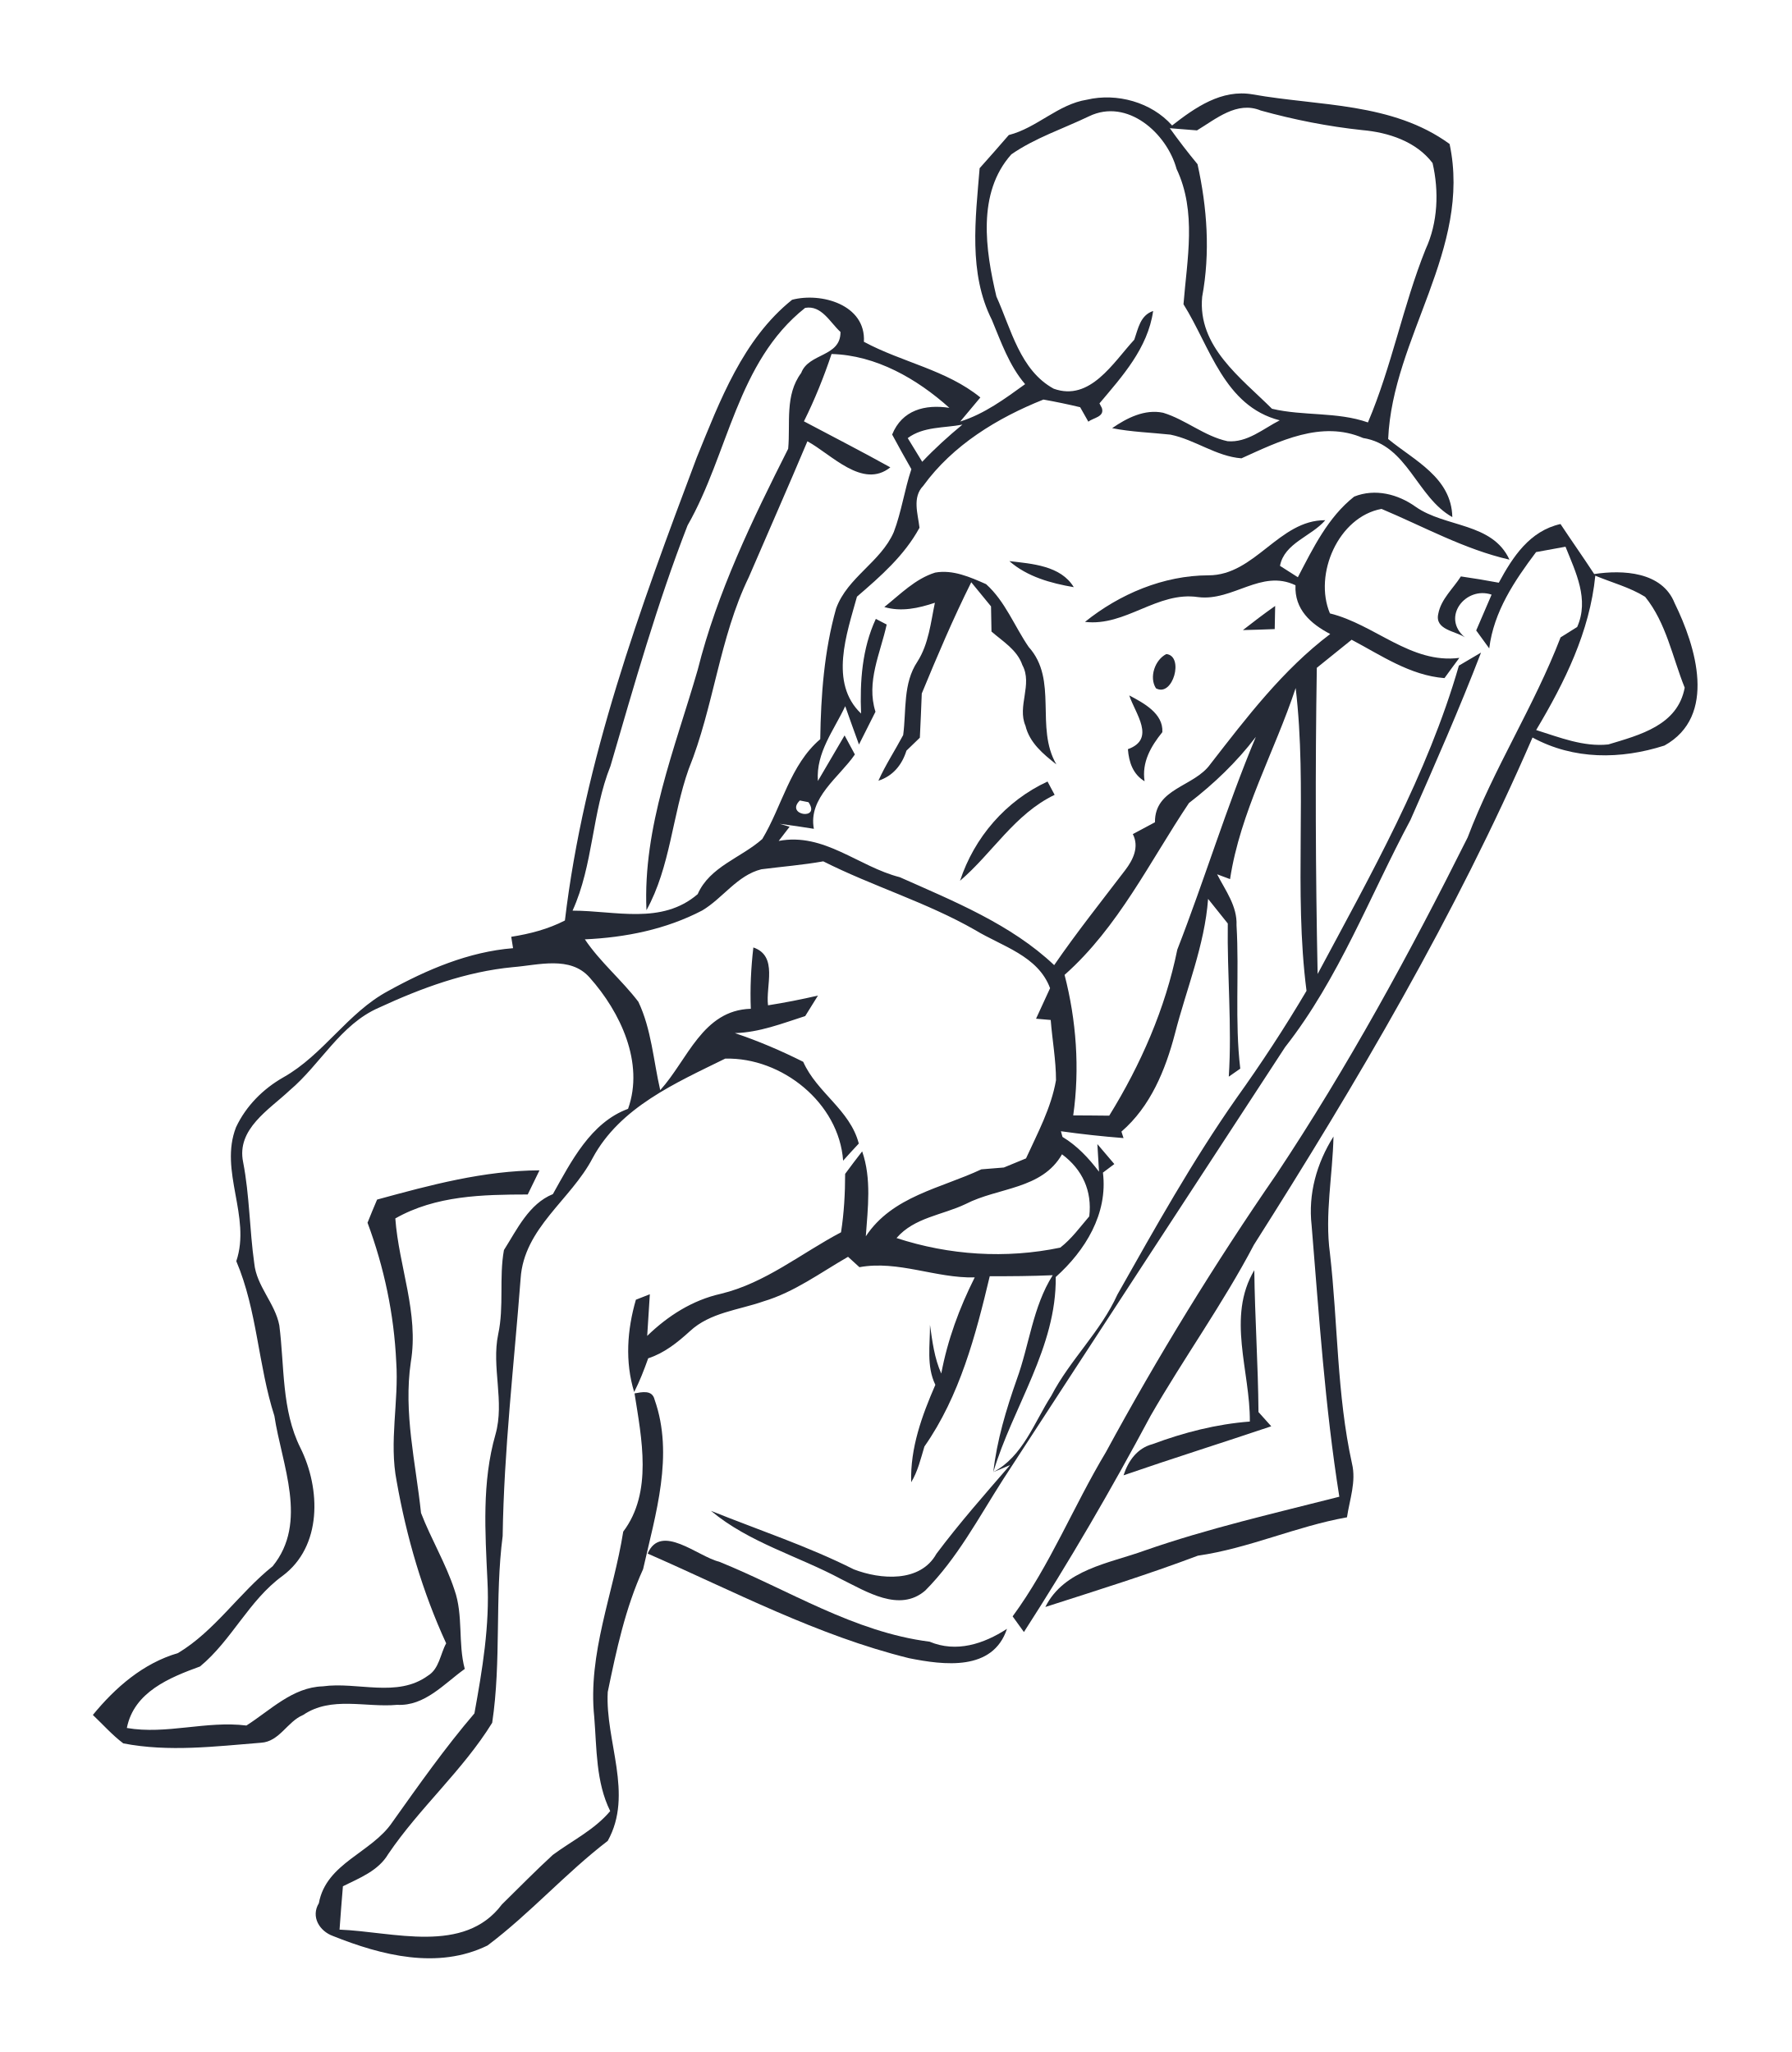
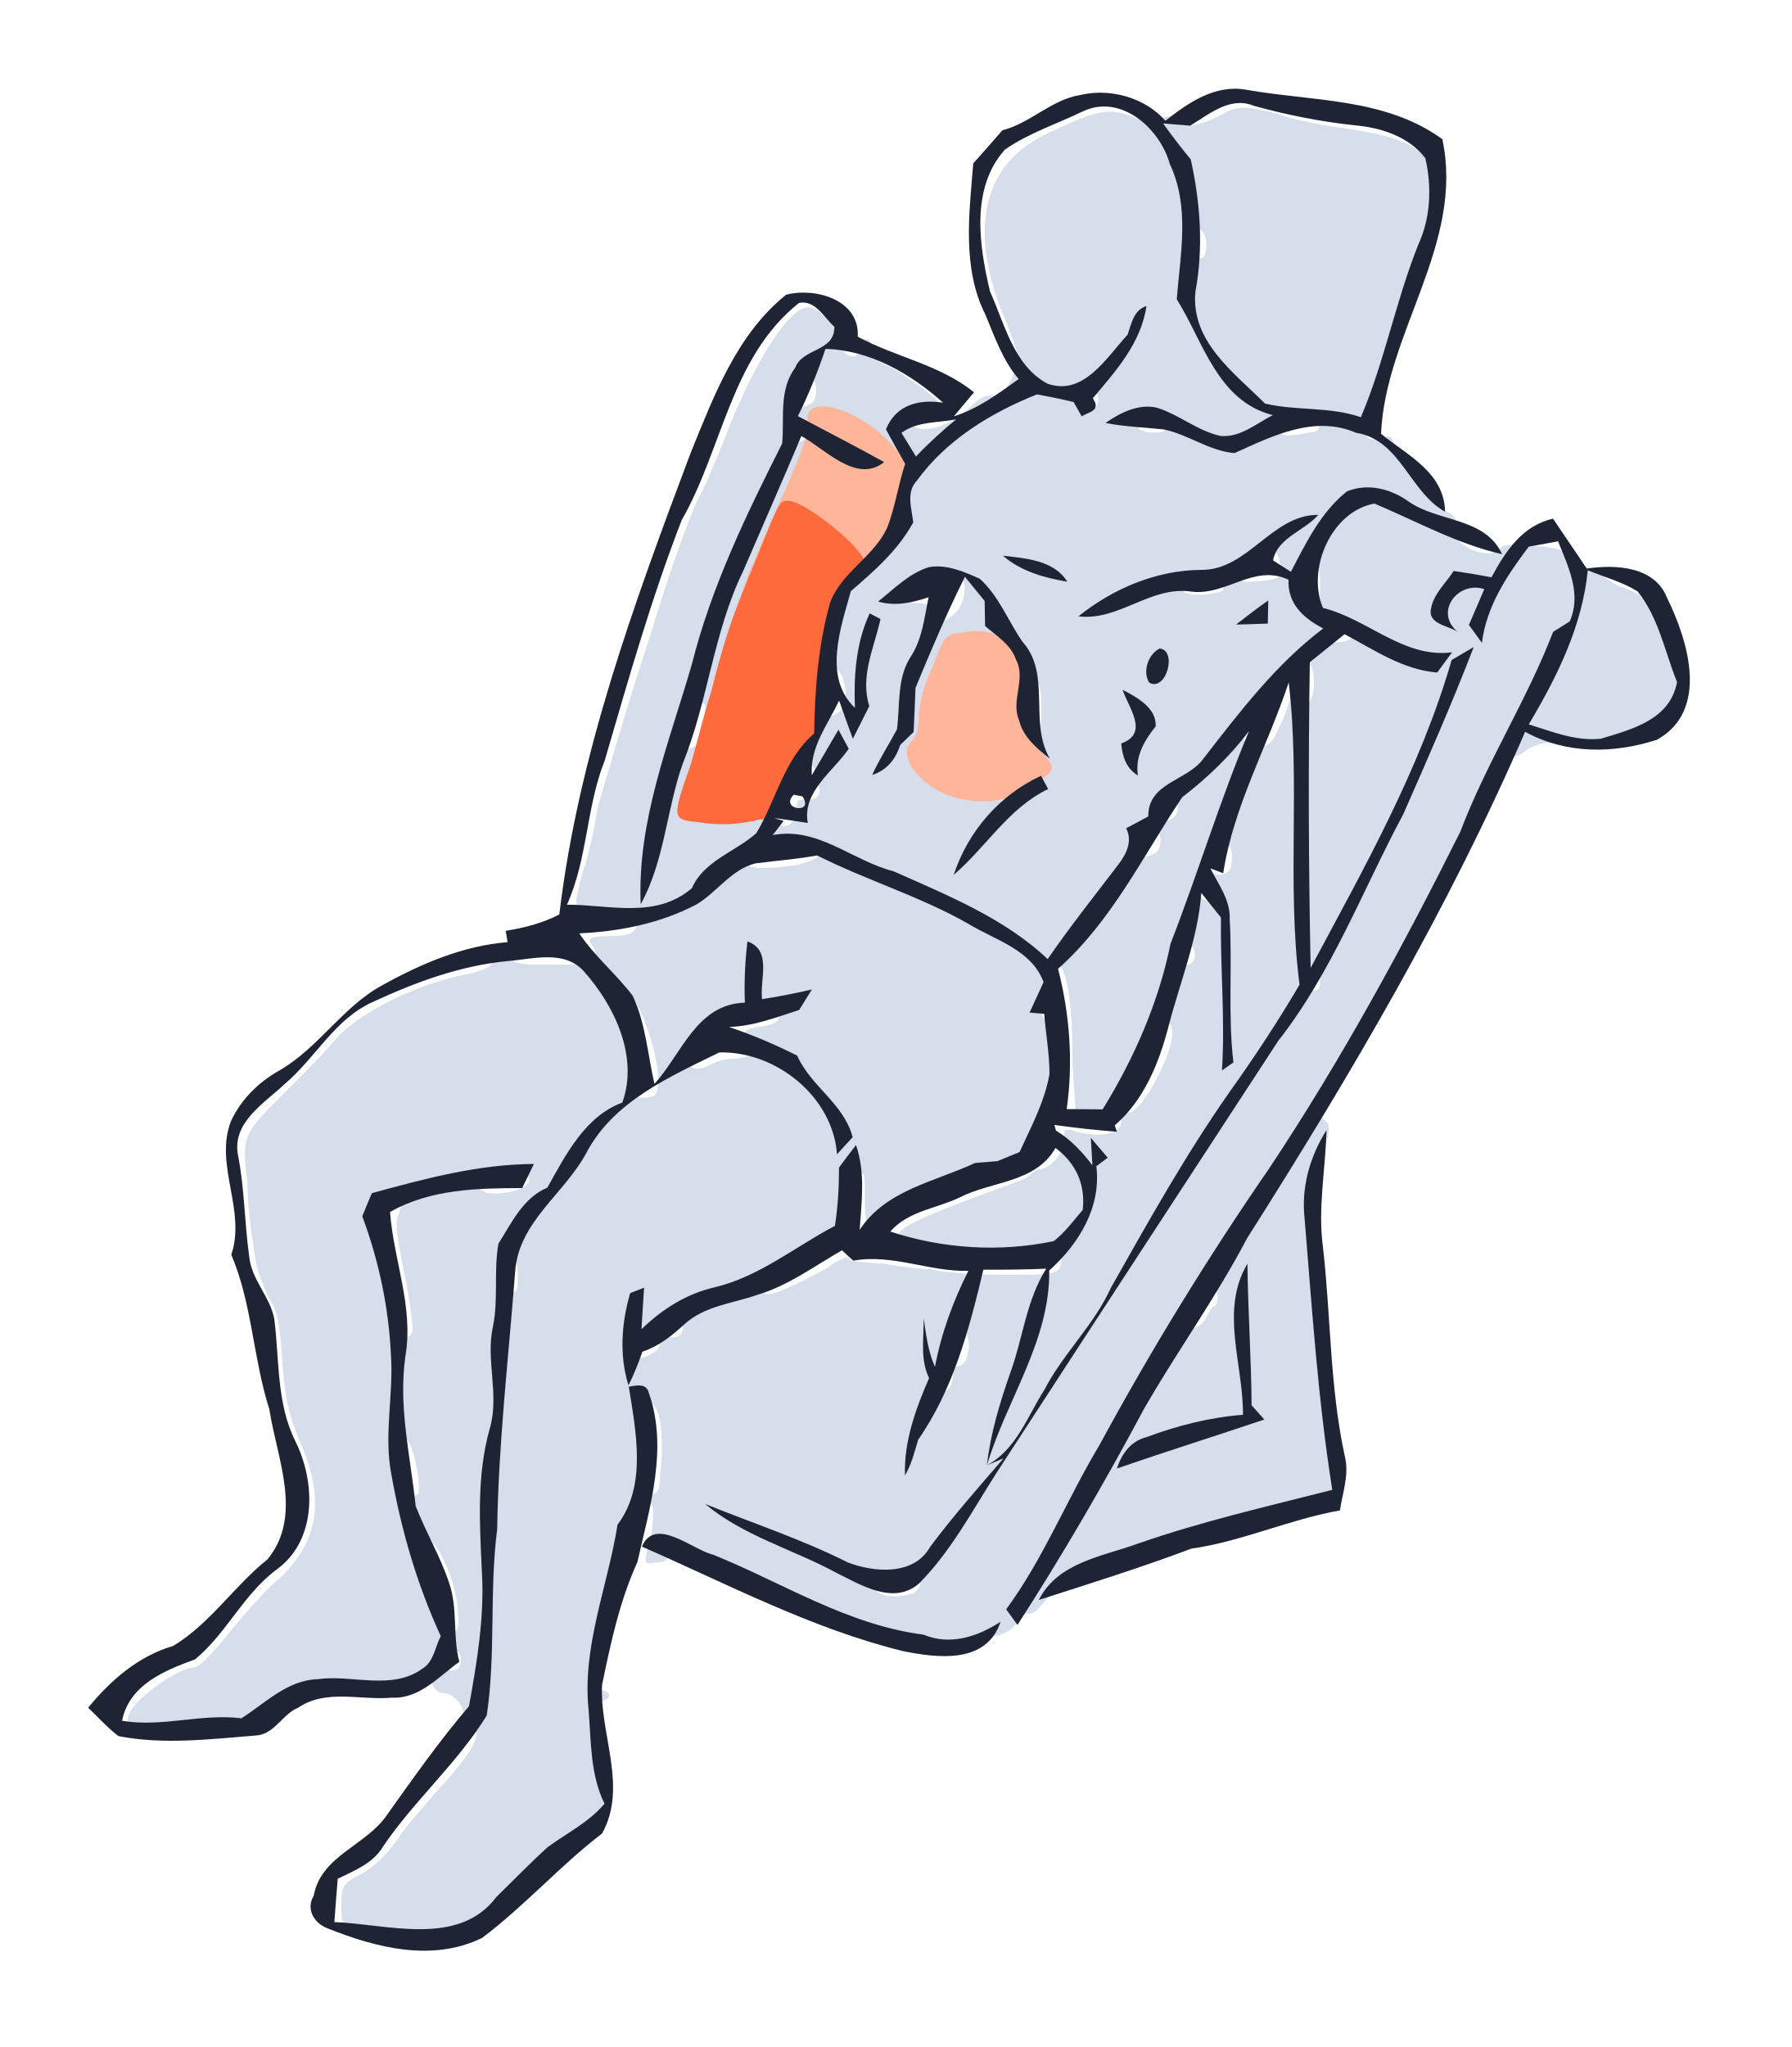
- <svg xmlns="http://www.w3.org/2000/svg" viewBox="-0.5 -2.5 196.6 225.2">
-   <g fill="#252A36">
-     <path d="M110.2 12.32c3.1-.79 5.4-3.38 8.58-3.88 3.27-.77 7.08.27 9.34 2.83 2.53-1.97 5.43-4.01 8.85-3.41 7.3 1.3 15.31.86 21.6 5.44 2.45 11.51-6.26 21.26-6.74 32.38 2.88 2.37 6.95 4.23 7.04 8.57-3.92-2.19-4.9-7.91-9.79-8.68-4.58-1.98-9.21.36-13.35 2.23-2.76-.21-5.1-2.05-7.79-2.6-2.13-.23-4.29-.29-6.4-.71 1.61-1.12 3.59-2.12 5.6-1.69 2.47.75 4.51 2.57 7.06 3.12 2.16.19 3.92-1.37 5.73-2.29-6.1-1.56-7.63-8.07-10.56-12.74.39-4.94 1.47-10.15-.76-14.85-1.07-3.93-5.41-7.8-9.6-5.78-2.85 1.37-5.92 2.37-8.53 4.18-3.79 4.24-2.84 10.52-1.64 15.6 1.61 3.56 2.6 8.11 6.29 10.12 4 1.44 6.54-2.89 8.84-5.38.43-1.21.64-2.67 2.07-3.15-.59 4.1-3.4 7.18-5.89 10.14l.26.5c.33.99-.94 1.07-1.48 1.51-.23-.4-.68-1.19-.9-1.59-1.34-.32-2.68-.6-4.03-.84-5.06 2.02-9.95 5-13.19 9.47-1.23 1.27-.58 3.07-.41 4.6-1.67 3.06-4.26 5.32-6.86 7.56-1.12 4.06-3.08 9.47.45 12.83-.14-3.53.11-7.14 1.62-10.39.3.15.89.47 1.19.62-.69 3.15-2.27 6.3-1.23 9.57-.45.9-1.36 2.7-1.81 3.6-.52-1.4-1.01-2.81-1.51-4.21-1.23 2.64-3.22 5.08-3 8.21.73-1.25 2.2-3.75 2.93-5 .38.69.76 1.39 1.13 2.09-1.71 2.5-5.15 4.75-4.5 8.16-1.25-.21-2.5-.38-3.75-.55l1.09.32-1.2 1.56c4.98-.95 8.74 2.82 13.29 3.98 5.91 2.63 12.21 5.17 16.94 9.65 2.46-3.58 5.16-6.97 7.79-10.42.88-1.15 1.56-2.56.84-3.96.61-.32 1.83-.97 2.43-1.3-.04-3.76 4.3-3.87 6.08-6.38 3.97-5.11 7.94-10.34 13.15-14.28-2.15-1.12-3.93-2.71-3.81-5.35-3.76-1.81-6.86 1.78-10.68 1.3-4.49-.67-7.95 3.25-12.42 2.72 3.8-3.06 8.62-5.1 13.55-5.11 5.11.01 7.73-6.08 12.82-6.05-1.52 1.78-4.5 2.5-4.97 5.01.49.32 1.47.94 1.96 1.25 1.66-3.18 3.3-6.58 6.18-8.85 2.3-.92 4.81-.27 6.75 1.12 3.26 2.29 8.41 1.71 10.29 5.8-4.96-1.14-9.4-3.62-14.04-5.57-4.73.87-7.47 7.17-5.66 11.47 4.93 1.21 8.88 5.57 14.2 4.88-.41.55-1.23 1.66-1.63 2.22-3.77-.29-6.95-2.5-10.19-4.21a570.8 570.8 0 01-3.82 3.08c-.18 11.2-.14 22.4.09 33.6 5.85-10.94 12.05-21.86 15.5-33.84.6-.36 1.82-1.08 2.43-1.43-2.38 6.19-5.06 12.28-7.74 18.36-4.48 8.37-7.85 17.41-13.76 24.94-10.32 15.81-20.66 31.62-30.95 47.45-2.67 4.17-5.02 8.65-8.54 12.19-2.83 2.44-6.48.09-9.23-1.26-4.73-2.54-10.11-4-14.28-7.49 5.24 2.11 10.62 3.88 15.67 6.42 2.92 1.13 7.3 1.48 9.07-1.71 2.53-3.38 5.32-6.54 8.08-9.73l-1.84.77c3.26-1.74 4.47-5.43 6.36-8.37 2.05-3.95 5.42-7.05 7.26-11.12 4.13-7.31 8.22-14.64 13.04-21.52 2.74-3.83 5.32-7.76 7.71-11.81-1.42-11.03.11-22.22-1.19-33.23-2.32 7.01-6.08 13.6-7.2 20.97l-1.42-.53c.91 1.78 2.22 3.49 2.13 5.6.31 5.24-.21 10.5.41 15.73-.31.22-.94.66-1.26.88.36-5.6-.19-11.2-.11-16.81-.73-.9-1.45-1.8-2.16-2.7-.38 5.12-2.38 9.87-3.64 14.8-1.04 3.97-2.68 7.99-5.87 10.74l.23.71c-2.3-.18-4.59-.43-6.87-.75.04.15.13.47.17.62 1.61.97 2.88 2.33 4.01 3.82l-.18-3.03 1.86 2.19c-.31.24-.94.71-1.25.94.56 4.51-1.94 8.56-5.18 11.46.1 7.71-4.71 14.25-6.85 21.41.39-3.48 1.41-6.86 2.57-10.16 1.39-3.8 1.75-7.96 3.95-11.45-2.31.1-4.61.12-6.91.11-1.54 6.48-3.3 13.16-7.17 18.69-.4 1.33-.72 2.72-1.45 3.92-.12-3.75 1.18-7.31 2.65-10.69-1-2.07-.57-4.37-.59-6.58.26 1.81.48 3.65 1.24 5.34.69-3.69 1.99-7.2 3.67-10.55-4.27.11-8.39-1.9-12.65-1.12-.31-.28-.93-.85-1.25-1.14-3.03 1.74-5.89 3.88-9.28 4.89-2.73.96-5.85 1.21-8.07 3.27-1.36 1.24-2.8 2.4-4.58 2.98-.45 1.26-.93 2.51-1.54 3.7-1.02-3.33-.77-6.83.19-10.13.39-.15 1.15-.45 1.53-.6-.07 1.14-.22 3.42-.29 4.57 2.28-2.21 4.96-3.92 8.08-4.62 4.9-1.18 8.82-4.45 13.19-6.75.33-2.12.45-4.27.45-6.41.61-.83 1.24-1.66 1.87-2.47 1.04 3 .62 6.22.4 9.32 2.91-4.41 8.24-5.26 12.68-7.35l2.47-.2c.6-.25 1.82-.75 2.43-1 1.27-2.78 2.76-5.53 3.29-8.58 0-2.22-.41-4.41-.58-6.61-.4-.03-1.21-.11-1.61-.14.51-1.12 1.02-2.24 1.54-3.35-1.33-3.57-5.28-4.59-8.24-6.39-5.32-3.04-11.21-4.79-16.65-7.53-2.25.4-4.53.58-6.79.87-2.65.66-4.22 3.17-6.49 4.52-3.98 2.08-8.43 2.97-12.88 3.17 1.69 2.51 4.05 4.46 5.87 6.85 1.44 3.03 1.65 6.46 2.4 9.7 3.02-3.33 4.64-8.78 9.94-8.93-.09-2.25.02-4.49.28-6.73 2.75.94 1.33 4.23 1.61 6.35 1.84-.29 3.67-.65 5.48-1.07-.35.56-1.05 1.69-1.4 2.25-2.52.81-5.04 1.8-7.72 1.87 2.57.86 5.07 1.93 7.5 3.15 1.51 3.4 5.13 5.26 6.1 8.97-.58.62-1.16 1.25-1.72 1.88-.45-6.33-6.71-11.36-12.94-11.2-5.42 2.67-11.54 5.32-14.55 10.92-2.39 4.58-7.54 7.66-7.9 13.22-.72 9.41-1.83 18.8-1.97 28.25-.88 6.81-.13 13.71-1.15 20.5-3.22 5.22-7.97 9.33-11.41 14.41-1.09 1.84-3.14 2.62-4.97 3.53-.13 1.58-.26 3.17-.37 4.76 5.85.22 13.66 2.78 17.82-2.77 1.85-1.81 3.67-3.68 5.58-5.43 2.12-1.57 4.57-2.75 6.3-4.81-1.58-3.2-1.47-6.85-1.75-10.32-.73-6.98 2.11-13.57 3.18-20.35 3.26-4.31 2.01-10.26 1.24-15.17.81-.14 1.94-.42 2.2.68 2.15 6.08.1 12.58-1.26 18.61-1.95 4.28-2.93 8.89-3.88 13.48-.29 5.41 2.86 11.2 0 16.34-4.63 3.55-8.53 7.98-13.19 11.48-5.46 2.67-11.63 1.09-16.96-1.04-1.49-.54-2.45-2.12-1.55-3.6.8-4.42 5.79-5.51 8.07-8.9 2.89-4.06 5.76-8.14 9-11.93.87-4.8 1.69-9.66 1.43-14.55-.25-5.36-.62-10.83.88-16.06 1.03-3.64-.46-7.37.3-11.01.66-3.05.08-6.19.63-9.23 1.44-2.27 2.74-5.07 5.37-6.14 2.01-3.58 4.15-7.85 8.25-9.36 1.8-5.04-.84-10.62-4.21-14.4-2.13-2.43-5.64-1.37-8.41-1.15-5.16.49-10.05 2.29-14.72 4.45-4.24 1.84-6.39 6.2-9.8 9.08-2.25 2.12-5.85 4.24-5.1 7.87.71 3.66.7 7.41 1.22 11.1.25 2.52 2.28 4.37 2.75 6.81.58 4.51.23 9.28 2.32 13.46 2.22 4.47 2.4 10.8-1.98 14.05-3.69 2.69-5.56 7.06-9.04 9.93-3.35 1.22-7.25 2.8-8.03 6.75 4.34.75 8.71-.82 13.12-.27 2.64-1.68 5.06-4.2 8.38-4.3 3.8-.53 8.17 1.29 11.54-1.17 1.24-.75 1.36-2.39 2-3.55-2.6-5.65-4.35-11.66-5.43-17.77-.86-4.37.25-8.74-.05-13.12-.24-5.22-1.33-10.38-3.15-15.27.34-.85.69-1.7 1.05-2.54 5.85-1.6 11.71-3.18 17.82-3.21-.43.88-.86 1.77-1.29 2.65-4.96.01-10.1.11-14.53 2.63.39 5.3 2.6 10.38 1.7 15.77-.82 5.57.54 11.03 1.12 16.55 1.1 2.86 2.71 5.52 3.67 8.44.99 2.8.37 5.84 1.13 8.68-2.27 1.62-4.38 4.1-7.42 3.94-3.44.32-7.22-.99-10.31 1.11-1.75.72-2.59 2.93-4.63 3.05-5 .4-10.13 1.04-15.11.07-1.22-.92-2.24-2.08-3.34-3.12 2.47-3.02 5.53-5.68 9.34-6.79 4.05-2.43 6.71-6.59 10.39-9.53 3.93-4.83 1-11.13.19-16.5-1.79-5.57-1.88-11.57-4.18-16.98 1.65-4.91-1.91-9.88-.03-14.7 1.1-2.34 2.97-4.21 5.2-5.48 4.39-2.47 7.05-7.09 11.49-9.47 4.23-2.34 8.84-4.31 13.71-4.7l-.2-1.25c2.04-.32 4.05-.84 5.89-1.79 2.09-17.58 8.26-34.31 14.46-50.79 2.54-6.23 5.06-12.99 10.47-17.33 3.18-.84 8.11.53 7.88 4.61 4.17 2.25 9.06 3.08 12.78 6.11-.55.66-1.66 1.98-2.21 2.64 2.65-.83 4.89-2.49 7.12-4.1-1.75-2.05-2.63-4.61-3.65-7.06-2.59-5.13-1.79-11.12-1.34-16.64 1.08-1.2 2.14-2.42 3.2-3.64m20.65-.51l-2.98-.24c.97 1.35 1.98 2.67 3.04 3.95 1.06 4.79 1.41 9.71.51 14.55-.52 5.46 4.25 8.89 7.66 12.29 3.47.82 7.12.31 10.53 1.5 2.62-6.16 3.84-12.8 6.33-19.01 1.35-2.91 1.48-6.38.76-9.46-1.8-2.37-4.85-3.36-7.7-3.61-3.77-.4-7.5-1.14-11.15-2.15-2.6-1.08-4.91.92-7 2.18m-55.9 43.35c-3.35 8.62-5.87 17.54-8.46 26.41-2.05 5.12-1.87 10.82-4.16 15.87 4.68 0 9.77 1.59 13.73-1.81 1.33-3.03 4.76-3.98 7.09-6.05 2.17-3.61 3.05-8.14 6.36-10.96.07-4.83.43-9.67 1.74-14.34 1.24-3.43 4.9-5.09 6.33-8.39.85-2.24 1.17-4.63 1.93-6.9-.72-1.25-1.42-2.53-2.11-3.8 1.09-2.69 3.6-3.34 6.28-2.93-3.55-3.18-8.04-5.78-12.93-5.91-.85 2.53-1.84 5-3.03 7.39 3.17 1.68 6.35 3.31 9.48 5.05-3.04 2.43-6.47-1.44-9.1-2.86-2.1 4.99-4.29 9.94-6.43 14.91-3.24 6.68-3.83 14.23-6.6 21.07-1.8 5.07-2 10.72-4.63 15.48-.41-9.14 3.13-17.75 5.62-26.37 2.14-8.52 5.99-16.46 9.93-24.27.26-2.8-.39-5.88 1.43-8.32.82-2.21 4.34-1.73 4.31-4.5-1.13-1.02-2.07-2.97-3.88-2.64-7.5 5.94-8.4 16-12.9 23.87m24.16-9.58c.4.65 1.19 1.95 1.59 2.6 1.38-1.46 2.86-2.8 4.41-4.08-2.02.39-4.27.19-6 1.48m30.86 40.05c-4.31 6.43-7.74 13.62-13.65 18.86 1.29 4.97 1.68 10.31.95 15.42 1.32 0 2.63.02 3.95.03 3.46-5.6 6.16-11.76 7.47-18.22 3.01-7.73 5.41-15.69 8.62-23.35-2.1 2.76-4.6 5.15-7.34 7.26m-42.7-.28c-1.66 1.63 2.34 2.22.95.19l-.95-.19m18.21 44.28c-2.56 1.23-5.64 1.47-7.6 3.74 5.77 1.89 12.01 2.3 17.97 1.05 1.24-.96 2.17-2.25 3.18-3.43.33-2.79-.75-5.14-2.99-6.81-2.21 3.87-7 3.62-10.56 5.45z" />
-     <path d="M163.97 61.45c1.54-2.85 3.39-5.68 6.77-6.44 1.22 1.84 2.49 3.64 3.7 5.49 3.13-.48 7.45-.27 8.82 3.18 2.34 4.76 4.7 12.41-1.11 15.64-4.81 1.54-9.96 1.58-14.48-.88-8.43 19.46-19.22 37.78-30.57 55.67-3.4 6.48-7.7 12.43-11.34 18.77-4.32 8.09-8.93 16.02-13.9 23.73-.42-.58-.83-1.15-1.24-1.72 4.11-5.59 6.68-12.1 10.24-18.03a334.332 334.332 0 0118.69-30.46c7.86-11.82 14.66-24.3 21-36.99 2.86-7.57 7.3-14.41 10.2-21.96.46-.28 1.36-.86 1.82-1.14 1.34-3.03-.15-5.99-1.28-8.81-.81.15-2.42.44-3.23.59-2.37 3.16-4.64 6.52-5.14 10.57-.48-.66-.96-1.31-1.43-1.97.57-1.31 1.13-2.61 1.69-3.93-2.84-.97-5.57 2.49-2.93 4.69-1-.7-3.33-.81-2.92-2.59.3-1.61 1.63-2.76 2.48-4.1 1.39.2 2.78.43 4.16.69m10.59-.77c-.61 6.15-3.37 11.71-6.49 16.94 2.56.8 5.18 1.87 7.92 1.58 3.48-1.05 7.61-2.1 8.38-6.23-1.35-3.35-2.02-7.1-4.34-9.97-1.69-1.05-3.65-1.56-5.47-2.32zM110.26 59.08c2.47.29 5.64.49 7.07 2.86-2.51-.43-5.1-1.14-7.07-2.86zM96.54 64.12c1.75-1.39 3.39-3.1 5.58-3.78 1.94-.35 3.85.5 5.59 1.27 2.1 1.89 3.1 4.6 4.67 6.89 3.27 3.63.67 8.82 3.04 12.89-1.44-1.13-2.94-2.37-3.39-4.24-.93-2.15.81-4.54-.34-6.66-.57-1.67-2.14-2.59-3.39-3.68-.02-.69-.04-2.07-.05-2.76-.73-.88-1.45-1.76-2.17-2.65-1.99 3.99-3.73 8.09-5.43 12.21-.06 1.61-.13 3.23-.21 4.85-.37.36-1.11 1.07-1.47 1.42-.49 1.57-1.49 2.79-3.08 3.3.78-1.74 1.83-3.33 2.72-5.01.36-2.71-.04-5.67 1.57-8.07 1.23-1.94 1.45-4.25 1.91-6.45-1.8.6-3.68 1.02-5.55.47m6.68-1.81c.66.57.66.57 0 0zM135.89 66.65c1.16-.91 2.33-1.8 3.54-2.65-.01.63-.04 1.9-.05 2.54-1.16.05-2.33.08-3.49.11zM127.49 69.28c1.97.2.73 4.78-1.14 3.76-.78-1.21-.11-3.14 1.14-3.76zM123.42 73.82c1.57.83 3.75 1.98 3.63 4.03-1.26 1.56-2.27 3.3-1.95 5.39-1.28-.77-1.72-2.1-1.83-3.52 3.11-1.12.8-3.91.15-5.9zM114.45 83.27c.19.37.59 1.1.78 1.46-4.38 2.1-6.82 6.39-10.38 9.43 1.57-4.77 5.02-8.77 9.6-10.89z" />
-     <path d="M143.43 131.98c-.39-3.45.55-6.81 2.4-9.75-.09 4.27-.97 8.54-.39 12.81.88 7.68.75 15.49 2.42 23.08.48 1.98-.26 3.95-.55 5.9-5.58.99-10.74 3.4-16.36 4.21-5.52 2.08-11.14 3.83-16.74 5.63 2.07-4.13 6.97-4.77 10.89-6.19 6.99-2.44 14.2-4.08 21.37-5.91-1.57-9.86-2.22-19.84-3.04-29.78z" />
-     <path d="M137.14 136.9c.06 5.19.42 10.38.46 15.57l1.4 1.56c-5.4 1.82-10.82 3.52-16.21 5.38.52-1.59 1.5-2.98 3.18-3.42 3.44-1.28 7.01-2.2 10.68-2.48.05-5.54-2.57-11.46.49-16.61zM70.57 168c1.45-3.39 5.51.33 7.84.89 7.63 3.09 14.77 7.72 23.1 8.78 2.94 1.23 5.93.25 8.49-1.41-1.55 4.68-6.92 3.99-10.75 3.22C89.2 177 80.01 172.13 70.57 168z" />
+ <svg xmlns="http://www.w3.org/2000/svg" viewBox="0 -2 197 225" class="ekd">
+   <g transform="translate(0 -2) scale(0.31278)">
+     <path class="b" fill="#D5DEEA" d="M128 678C120 677 120 677 120 670C120 663 120 662 128 658C131 656 135 653 140 646C143 641 150 634 153 630C168 614 170 608 165 606C164 606 163 605 163 603C163 599 159 595 156 595C154 595 153 594 152 592C151 590 151 590 147 591C145 591 137 591 129 592C107 592 104 593 92 602C88 604 87 605 83 605C80 605 71 606 63 606C45 608 43 607 46 601C49 596 63 586 68 586C70 586 74 582 82 572C87 566 94 558 99 554C112 541 114 527 106 508C102 499 100 492 99 475C98 464 98 462 94 455C91 448 90 446 89 437C88 432 87 422 87 416C85 399 85 399 100 384C107 377 116 368 119 364C128 355 148 345 166 342C172 340 173 340 173 337C173 335 174 334 176 333C179 331 180 331 180 336C180 338 181 339 190 339C196 339 202 339 204 339C209 340 211 336 208 332C206 330 208 329 213 329C221 329 223 328 224 325C224 321 223 321 212 320C201 319 201 321 205 306C207 300 209 291 210 284C213 274 220 249 229 222C234 205 241 185 245 176C247 173 251 163 254 156C264 129 277 108 284 108C288 108 295 116 295 120C296 126 302 127 303 122C303 117 307 119 307 124C307 126 308 127 313 129C320 133 331 141 330 142C330 143 328 143 327 143C322 143 320 145 320 148C321 153 333 151 340 144C344 140 346 139 348 139C352 139 354 137 356 132C359 126 358 125 354 114C340 82 345 59 366 48C386 38 390 38 398 41C403 43 407 44 408 42C409 40 416 41 416 43C417 45 422 44 428 41C435 37 437 37 449 40C454 42 465 44 472 45C507 50 510 57 497 97C477 158 478 155 485 154C489 153 489 153 490 156C491 161 503 178 509 180C512 182 512 182 511 186C511 192 523 197 527 193C528 192 529 191 532 192C534 192 539 192 542 192C549 193 549 193 551 196C552 198 554 199 557 199C560 200 562 201 563 202C564 203 567 205 569 206C579 209 582 213 588 232C591 242 591 242 589 247C584 256 571 262 556 261C546 260 540 261 536 264C535 265 533 266 531 266C527 266 527 267 521 280C512 301 489 345 472 374C464 387 462 391 466 394C468 396 467 399 465 405C459 417 460 446 467 506C469 516 470 525 469 525C469 525 464 527 459 528C403 541 376 552 368 562C365 565 364 567 362 567C360 567 359 568 358 569C357 572 353 575 348 575C346 576 342 576 340 577C334 578 329 577 311 572C300 570 295 567 247 545C240 542 236 542 235 546C235 548 234 549 231 549C226 550 226 550 229 539C230 530 230 528 227 528C223 528 219 535 218 544C217 548 215 557 213 566C208 585 208 593 212 594C215 595 215 597 211 598C208 599 208 618 212 629C214 636 214 638 202 645C198 648 189 656 182 663C164 680 158 682 128 678ZM162 583C162 579 156 578 155 582C155 586 156 587 159 587C161 587 162 586 162 583ZM161 568C161 553 149 532 145 541C144 544 152 569 155 573C158 576 162 574 161 568ZM321 560C326 556 323 554 315 554C308 554 307 554 307 556C307 559 309 561 315 561C318 561 320 560 321 560ZM147 525C148 520 145 506 142 505C140 505 139 505 138 507C138 508 139 523 141 525C141 527 146 526 147 525ZM232 518C233 512 233 500 231 496C229 491 224 492 225 498C225 500 225 507 225 513C226 519 226 525 226 525C226 525 227 525 229 525C231 525 232 524 232 518ZM335 484C335 481 336 480 337 480C341 480 342 468 338 467C335 467 332 471 332 477C332 480 332 481 330 481C329 482 328 483 328 485C328 491 334 491 335 484ZM230 475C231 475 232 473 232 472C232 471 233 470 236 470C239 470 240 469 240 466C240 463 234 462 233 466C233 468 232 468 227 468C222 468 221 469 221 471C221 477 225 479 230 475ZM145 467C145 465 144 456 142 447C139 432 139 429 140 427C142 422 141 420 137 420C130 420 129 427 132 440C134 444 136 453 137 458C139 471 139 470 142 470C144 470 145 469 145 467ZM424 463C425 461 426 459 427 459C428 458 428 456 428 455C427 452 422 451 421 454C421 455 420 457 418 458C416 461 415 465 417 466C418 468 423 466 424 463ZM278 452C281 451 286 448 290 446C296 442 298 441 299 443C300 443 305 444 310 444C316 445 323 446 327 446C331 447 340 448 352 448C372 448 373 448 373 442C372 440 372 440 352 439C334 439 319 437 316 435C314 432 323 428 350 418C356 416 361 414 362 413C363 412 364 411 365 411C369 411 374 405 374 401C374 397 374 397 376 397C385 400 393 399 394 395C394 392 395 391 397 391C402 390 413 369 412 362C411 353 396 373 393 388C392 390 392 390 385 390L378 390 L377 374C377 351 375 338 370 338C368 338 367 339 367 344C367 347 367 351 366 353C366 355 366 357 367 358C373 364 371 385 364 398C363 401 361 404 361 405C360 408 355 410 349 410C343 410 317 421 314 424C313 425 312 426 312 426C311 426 309 427 308 428C305 432 304 432 304 421C304 412 304 412 301 412C298 412 298 412 297 420C296 424 296 429 295 430C295 432 290 436 276 444C271 447 267 449 267 450C266 456 270 456 278 452ZM182 448C182 440 177 439 176 447C176 453 176 454 180 454C182 454 182 453 182 448ZM186 415C186 411 185 411 176 412C169 413 168 414 169 418C171 421 185 419 186 415ZM230 385C235 380 225 348 219 348C214 348 214 351 218 360C221 366 221 369 222 375C222 380 222 384 223 385C223 386 228 386 230 385ZM250 374C252 373 255 372 259 372C266 371 269 368 264 365C261 363 261 362 266 361C273 360 274 359 274 356C273 350 255 354 247 363C239 371 241 379 250 374ZM464 344C464 340 459 339 458 343C458 347 459 348 462 348C464 348 464 347 464 344ZM420 336C420 333 419 332 417 332C413 332 412 335 413 338C415 341 420 339 420 336ZM428 312C428 310 428 310 426 310C422 310 421 312 422 315C424 318 428 316 428 312ZM432 306C433 305 433 302 433 300C432 293 425 295 425 303C425 307 429 309 432 306ZM280 304C288 302 290 300 287 296C283 291 262 296 262 302C262 305 265 306 280 304ZM407 299C410 293 405 287 400 291C399 292 398 299 400 300C401 302 405 301 407 299ZM280 285C280 281 280 281 284 281C288 281 289 279 287 273C286 264 277 268 277 278C277 281 277 282 275 282C274 283 273 284 273 286C273 292 279 292 280 285ZM414 284C414 282 413 282 411 282C407 282 406 284 407 287C409 290 414 288 414 284ZM245 260C246 259 246 256 247 253C248 251 248 248 248 248C247 246 242 245 242 247C241 248 241 250 240 252C237 261 237 263 242 263C244 263 245 262 245 260ZM448 259C449 257 451 253 452 250C454 244 455 243 455 246C455 248 456 248 458 248C463 248 463 233 459 232C455 232 451 235 451 238C451 239 450 240 449 241C445 242 436 253 436 256C436 263 445 265 448 259ZM366 248C366 239 364 236 361 240C357 244 359 257 364 257C366 256 366 256 366 248ZM296 249C299 244 296 234 292 234C290 234 287 246 288 251C289 253 294 252 296 249ZM474 225C479 222 475 217 469 217C466 218 465 221 466 225C467 226 471 226 474 225ZM337 214C343 203 335 197 324 203C316 207 315 212 323 212C326 212 327 213 328 214C328 215 328 216 329 217C329 220 334 218 337 214ZM464 206C464 196 462 193 457 200C453 206 455 216 461 216C464 216 464 216 464 206ZM430 206C430 202 416 201 415 204C414 208 416 209 423 209C430 208 430 208 430 206ZM449 203C451 201 450 194 447 193C441 193 432 201 436 204C437 205 448 204 449 203ZM284 152C284 149 283 148 281 148C277 148 276 151 277 154C279 157 284 155 284 152ZM460 152C463 152 464 151 464 148C464 144 450 144 449 148C448 153 451 154 460 152ZM410 148C410 145 401 144 400 147C399 151 401 152 406 152C410 152 410 151 410 148ZM386 140C386 136 380 135 379 139C379 143 380 144 383 144C385 144 386 143 386 140ZM286 141C289 135 284 128 280 134C278 136 277 141 279 142C280 144 284 143 286 141ZM424 86C424 79 418 78 417 84C417 90 417 91 421 91C423 91 424 90 424 86Z" />
+     <path class="m m-delts" fill="#FFB59A" d="M276 218C271 217 263 214 261 212C260 210 261 206 272 181C283 157 284 152 284 149C281 136 307 145 317 161C319 165 319 165 318 173C314 187 313 190 304 200C298 205 295 210 294 213C292 218 288 220 276 218Z" />
+     <path class="m m-triceps" fill="#FFB59A" d="M339 281C326 279 315 267 320 261C322 259 323 257 323 250C324 244 325 240 328 234C332 223 332 223 340 222C352 220 361 229 360 243C359 253 360 258 366 264C371 270 371 270 366 274C359 280 349 283 339 281Z" />
+     <path class="m m-chest" fill="#FF6A3D" d="M246 289C236 288 236 288 243 268C245 261 248 249 250 243C255 223 258 215 266 196C274 176 274 176 277 176C283 176 304 193 304 198C304 198 302 201 300 204C293 211 290 224 288 248C288 259 288 260 284 263C282 266 279 272 276 278C271 288 271 288 267 288C259 290 252 290 246 289Z" />
+   </g>
+   <g class="l">
+     <g fill="#1E2433">
+       <path d="M110.2 12.32c3.1-.79 5.4-3.38 8.58-3.88 3.27-.77 7.08.27 9.34 2.83 2.53-1.97 5.43-4.01 8.85-3.41 7.3 1.3 15.31.86 21.6 5.44 2.45 11.51-6.26 21.26-6.74 32.38 2.88 2.37 6.95 4.23 7.04 8.57-3.92-2.19-4.9-7.91-9.79-8.68-4.58-1.98-9.21.36-13.35 2.23-2.76-.21-5.1-2.05-7.79-2.6-2.13-.23-4.29-.29-6.4-.71 1.61-1.12 3.59-2.12 5.6-1.69 2.47.75 4.51 2.57 7.06 3.12 2.16.19 3.92-1.37 5.73-2.29-6.1-1.56-7.63-8.07-10.56-12.74.39-4.94 1.47-10.15-.76-14.85-1.07-3.93-5.41-7.8-9.6-5.78-2.85 1.37-5.92 2.37-8.53 4.18-3.79 4.24-2.84 10.52-1.64 15.6 1.61 3.56 2.6 8.11 6.29 10.12 4 1.44 6.54-2.89 8.84-5.38.43-1.21.64-2.67 2.07-3.15-.59 4.1-3.4 7.18-5.89 10.14l.26.5c.33.99-.94 1.07-1.48 1.51-.23-.4-.68-1.19-.9-1.59-1.34-.32-2.68-.6-4.03-.84-5.06 2.02-9.95 5-13.19 9.47-1.23 1.27-.58 3.07-.41 4.6-1.67 3.06-4.26 5.32-6.86 7.56-1.12 4.06-3.08 9.47.45 12.83-.14-3.53.11-7.14 1.62-10.39.3.15.89.47 1.19.62-.69 3.15-2.27 6.3-1.23 9.57-.45.9-1.36 2.7-1.81 3.6-.52-1.4-1.01-2.81-1.51-4.21-1.23 2.64-3.22 5.08-3 8.21.73-1.25 2.2-3.75 2.93-5 .38.69.76 1.39 1.13 2.09-1.71 2.5-5.15 4.75-4.5 8.16-1.25-.21-2.5-.38-3.75-.55l1.09.32-1.2 1.56c4.98-.95 8.74 2.82 13.29 3.98 5.91 2.63 12.21 5.17 16.94 9.65 2.46-3.58 5.16-6.97 7.79-10.42.88-1.15 1.56-2.56.84-3.96.61-.32 1.83-.97 2.43-1.3-.04-3.76 4.3-3.87 6.08-6.38 3.97-5.11 7.94-10.34 13.15-14.28-2.15-1.12-3.93-2.71-3.81-5.35-3.76-1.81-6.86 1.78-10.68 1.3-4.49-.67-7.95 3.25-12.42 2.72 3.8-3.06 8.62-5.1 13.55-5.11 5.11.01 7.73-6.08 12.82-6.05-1.52 1.78-4.5 2.5-4.97 5.01.49.32 1.47.94 1.96 1.25 1.66-3.18 3.3-6.58 6.18-8.85 2.3-.92 4.81-.27 6.75 1.12 3.26 2.29 8.41 1.71 10.29 5.8-4.96-1.14-9.4-3.62-14.04-5.57-4.73.87-7.47 7.17-5.66 11.47 4.93 1.21 8.88 5.57 14.2 4.88-.41.55-1.23 1.66-1.63 2.22-3.77-.29-6.95-2.5-10.19-4.21a570.8 570.8 0 01-3.82 3.08c-.18 11.2-.14 22.4.09 33.6 5.85-10.94 12.05-21.86 15.5-33.84.6-.36 1.82-1.08 2.43-1.43-2.38 6.19-5.06 12.28-7.74 18.36-4.48 8.37-7.85 17.41-13.76 24.94-10.32 15.81-20.66 31.62-30.95 47.45-2.67 4.17-5.02 8.65-8.54 12.19-2.83 2.44-6.48.09-9.23-1.26-4.73-2.54-10.11-4-14.28-7.49 5.24 2.11 10.62 3.88 15.67 6.42 2.92 1.13 7.3 1.48 9.07-1.71 2.53-3.38 5.32-6.54 8.08-9.73l-1.84.77c3.26-1.74 4.47-5.43 6.36-8.37 2.05-3.95 5.42-7.05 7.26-11.12 4.13-7.31 8.22-14.64 13.04-21.52 2.74-3.83 5.32-7.76 7.71-11.81-1.42-11.03.11-22.22-1.19-33.23-2.32 7.01-6.08 13.6-7.2 20.97l-1.42-.53c.91 1.78 2.22 3.49 2.13 5.6.31 5.24-.21 10.5.41 15.73-.31.22-.94.66-1.26.88.36-5.6-.19-11.2-.11-16.81-.73-.9-1.45-1.8-2.16-2.7-.38 5.12-2.38 9.87-3.64 14.8-1.04 3.97-2.68 7.99-5.87 10.74l.23.71c-2.3-.18-4.59-.43-6.87-.75.04.15.13.47.17.62 1.61.97 2.88 2.33 4.01 3.82l-.18-3.03 1.86 2.19c-.31.24-.94.71-1.25.94.56 4.51-1.94 8.56-5.18 11.46.1 7.71-4.71 14.25-6.85 21.41.39-3.48 1.41-6.86 2.57-10.16 1.39-3.8 1.75-7.96 3.95-11.45-2.31.1-4.61.12-6.91.11-1.54 6.48-3.3 13.16-7.17 18.69-.4 1.33-.72 2.72-1.45 3.92-.12-3.75 1.18-7.31 2.65-10.69-1-2.07-.57-4.37-.59-6.58.26 1.81.48 3.65 1.24 5.34.69-3.69 1.99-7.2 3.67-10.55-4.27.11-8.39-1.9-12.65-1.12-.31-.28-.93-.85-1.25-1.14-3.03 1.74-5.89 3.88-9.28 4.89-2.73.96-5.85 1.21-8.07 3.27-1.36 1.24-2.8 2.4-4.58 2.98-.45 1.26-.93 2.51-1.54 3.7-1.02-3.33-.77-6.83.19-10.13.39-.15 1.15-.45 1.53-.6-.07 1.14-.22 3.42-.29 4.57 2.28-2.21 4.96-3.92 8.08-4.62 4.9-1.18 8.82-4.45 13.19-6.75.33-2.12.45-4.27.45-6.41.61-.83 1.24-1.66 1.87-2.47 1.04 3 .62 6.22.4 9.32 2.91-4.41 8.24-5.26 12.68-7.35l2.47-.2c.6-.25 1.82-.75 2.43-1 1.27-2.78 2.76-5.53 3.29-8.58 0-2.22-.41-4.41-.58-6.61-.4-.03-1.21-.11-1.61-.14.51-1.12 1.02-2.24 1.54-3.35-1.33-3.57-5.28-4.59-8.24-6.39-5.32-3.04-11.21-4.79-16.65-7.53-2.25.4-4.53.58-6.79.87-2.65.66-4.22 3.17-6.49 4.52-3.98 2.08-8.43 2.97-12.88 3.17 1.69 2.51 4.05 4.46 5.87 6.85 1.44 3.03 1.65 6.46 2.4 9.7 3.02-3.33 4.64-8.78 9.94-8.93-.09-2.25.02-4.49.28-6.73 2.75.94 1.33 4.23 1.61 6.35 1.84-.29 3.67-.65 5.48-1.07-.35.56-1.05 1.69-1.4 2.25-2.52.81-5.04 1.8-7.72 1.87 2.57.86 5.07 1.93 7.5 3.15 1.51 3.4 5.13 5.26 6.1 8.97-.58.62-1.16 1.25-1.72 1.88-.45-6.33-6.71-11.36-12.94-11.2-5.42 2.67-11.54 5.32-14.55 10.92-2.39 4.58-7.54 7.66-7.9 13.22-.72 9.41-1.83 18.8-1.97 28.25-.88 6.81-.13 13.71-1.15 20.5-3.22 5.22-7.97 9.33-11.41 14.41-1.09 1.84-3.14 2.62-4.97 3.53-.13 1.58-.26 3.17-.37 4.76 5.85.22 13.66 2.78 17.82-2.77 1.85-1.81 3.67-3.68 5.58-5.43 2.12-1.57 4.57-2.75 6.3-4.81-1.58-3.2-1.47-6.85-1.75-10.32-.73-6.98 2.11-13.57 3.18-20.35 3.26-4.31 2.01-10.26 1.24-15.17.81-.14 1.94-.42 2.2.68 2.15 6.08.1 12.58-1.26 18.61-1.95 4.28-2.93 8.89-3.88 13.48-.29 5.41 2.86 11.2 0 16.34-4.63 3.55-8.53 7.98-13.19 11.48-5.46 2.67-11.63 1.09-16.96-1.04-1.49-.54-2.45-2.12-1.55-3.6.8-4.42 5.79-5.51 8.07-8.9 2.89-4.06 5.76-8.14 9-11.93.87-4.8 1.69-9.66 1.43-14.55-.25-5.36-.62-10.83.88-16.06 1.03-3.64-.46-7.37.3-11.01.66-3.05.08-6.19.63-9.23 1.44-2.27 2.74-5.07 5.37-6.14 2.01-3.58 4.15-7.85 8.25-9.36 1.8-5.04-.84-10.62-4.21-14.4-2.13-2.43-5.64-1.37-8.41-1.15-5.16.49-10.05 2.29-14.72 4.45-4.24 1.84-6.39 6.2-9.8 9.08-2.25 2.12-5.85 4.24-5.1 7.87.71 3.66.7 7.41 1.22 11.1.25 2.52 2.28 4.37 2.75 6.81.58 4.51.23 9.28 2.32 13.46 2.22 4.47 2.4 10.8-1.98 14.05-3.69 2.69-5.56 7.06-9.04 9.93-3.35 1.22-7.25 2.8-8.03 6.75 4.34.75 8.71-.82 13.12-.27 2.64-1.68 5.06-4.2 8.38-4.3 3.8-.53 8.17 1.29 11.54-1.17 1.24-.75 1.36-2.39 2-3.55-2.6-5.65-4.35-11.66-5.43-17.77-.86-4.37.25-8.74-.05-13.12-.24-5.22-1.33-10.38-3.15-15.27.34-.85.69-1.7 1.05-2.54 5.85-1.6 11.71-3.18 17.82-3.21-.43.88-.86 1.77-1.29 2.65-4.96.01-10.1.11-14.53 2.63.39 5.3 2.6 10.38 1.7 15.77-.82 5.57.54 11.03 1.12 16.55 1.1 2.86 2.71 5.52 3.67 8.44.99 2.8.37 5.84 1.13 8.68-2.27 1.62-4.38 4.1-7.42 3.94-3.44.32-7.22-.99-10.31 1.11-1.75.72-2.59 2.93-4.63 3.05-5 .4-10.13 1.04-15.11.07-1.22-.92-2.24-2.08-3.34-3.12 2.47-3.02 5.53-5.68 9.34-6.79 4.05-2.43 6.71-6.59 10.39-9.53 3.93-4.83 1-11.13.19-16.5-1.79-5.57-1.88-11.57-4.18-16.98 1.65-4.91-1.91-9.88-.03-14.7 1.1-2.34 2.97-4.21 5.2-5.48 4.39-2.47 7.05-7.09 11.49-9.47 4.23-2.34 8.84-4.31 13.71-4.7l-.2-1.25c2.04-.32 4.05-.84 5.89-1.79 2.09-17.58 8.26-34.31 14.46-50.79 2.54-6.23 5.06-12.99 10.47-17.33 3.18-.84 8.11.53 7.88 4.61 4.17 2.25 9.06 3.08 12.78 6.11-.55.66-1.66 1.98-2.21 2.64 2.65-.83 4.89-2.49 7.12-4.1-1.75-2.05-2.63-4.61-3.65-7.06-2.59-5.13-1.79-11.12-1.34-16.64 1.08-1.2 2.14-2.42 3.2-3.64m20.65-.51l-2.98-.24c.97 1.35 1.98 2.67 3.04 3.95 1.06 4.79 1.41 9.71.51 14.55-.52 5.46 4.25 8.89 7.66 12.29 3.47.82 7.12.31 10.53 1.5 2.62-6.16 3.84-12.8 6.33-19.01 1.35-2.91 1.48-6.38.76-9.46-1.8-2.37-4.85-3.36-7.7-3.61-3.77-.4-7.5-1.14-11.15-2.15-2.6-1.08-4.91.92-7 2.18m-55.9 43.35c-3.35 8.62-5.87 17.54-8.46 26.41-2.05 5.12-1.87 10.82-4.16 15.87 4.68 0 9.77 1.59 13.73-1.81 1.33-3.03 4.76-3.98 7.09-6.05 2.17-3.61 3.05-8.14 6.36-10.96.07-4.83.43-9.67 1.74-14.34 1.24-3.43 4.9-5.09 6.33-8.39.85-2.24 1.17-4.63 1.93-6.9-.72-1.25-1.42-2.53-2.11-3.8 1.09-2.69 3.6-3.34 6.28-2.93-3.55-3.18-8.04-5.78-12.93-5.91-.85 2.53-1.84 5-3.03 7.39 3.17 1.68 6.35 3.31 9.48 5.05-3.04 2.43-6.47-1.44-9.1-2.86-2.1 4.99-4.29 9.94-6.43 14.91-3.24 6.68-3.83 14.23-6.6 21.07-1.8 5.07-2 10.72-4.63 15.48-.41-9.14 3.13-17.75 5.62-26.37 2.14-8.52 5.99-16.46 9.93-24.27.26-2.8-.39-5.88 1.43-8.32.82-2.21 4.34-1.73 4.31-4.5-1.13-1.02-2.07-2.97-3.88-2.64-7.5 5.94-8.4 16-12.9 23.87m24.16-9.58c.4.65 1.19 1.95 1.59 2.6 1.38-1.46 2.86-2.8 4.41-4.08-2.02.39-4.27.19-6 1.48m30.86 40.05c-4.31 6.43-7.74 13.62-13.65 18.86 1.29 4.97 1.68 10.31.95 15.42 1.32 0 2.63.02 3.95.03 3.46-5.6 6.16-11.76 7.47-18.22 3.01-7.73 5.41-15.69 8.62-23.35-2.1 2.76-4.6 5.15-7.34 7.26m-42.7-.28c-1.66 1.63 2.34 2.22.95.19l-.95-.19m18.21 44.28c-2.56 1.23-5.64 1.47-7.6 3.74 5.77 1.89 12.01 2.3 17.97 1.05 1.24-.96 2.17-2.25 3.18-3.43.33-2.79-.75-5.14-2.99-6.81-2.21 3.87-7 3.62-10.56 5.45z" />
+       <path d="M163.97 61.45c1.54-2.85 3.39-5.68 6.77-6.44 1.22 1.84 2.49 3.64 3.7 5.49 3.13-.48 7.45-.27 8.82 3.18 2.34 4.76 4.7 12.41-1.11 15.64-4.81 1.54-9.96 1.58-14.48-.88-8.43 19.46-19.22 37.78-30.57 55.67-3.4 6.48-7.7 12.43-11.34 18.77-4.32 8.09-8.93 16.02-13.9 23.73-.42-.58-.83-1.15-1.24-1.72 4.11-5.59 6.68-12.1 10.24-18.03a334.332 334.332 0 0118.69-30.46c7.86-11.82 14.66-24.3 21-36.99 2.86-7.57 7.3-14.41 10.2-21.96.46-.28 1.36-.86 1.82-1.14 1.34-3.03-.15-5.99-1.28-8.81-.81.15-2.42.44-3.23.59-2.37 3.16-4.64 6.52-5.14 10.57-.48-.66-.96-1.31-1.43-1.97.57-1.31 1.13-2.61 1.69-3.93-2.84-.97-5.57 2.49-2.93 4.69-1-.7-3.33-.81-2.92-2.59.3-1.61 1.63-2.76 2.48-4.1 1.39.2 2.78.43 4.16.69m10.59-.77c-.61 6.15-3.37 11.71-6.49 16.94 2.56.8 5.18 1.87 7.92 1.58 3.48-1.05 7.61-2.1 8.38-6.23-1.35-3.35-2.02-7.1-4.34-9.97-1.69-1.05-3.65-1.56-5.47-2.32zM110.26 59.08c2.47.29 5.64.49 7.07 2.86-2.51-.43-5.1-1.14-7.07-2.86zM96.54 64.12c1.75-1.39 3.39-3.1 5.58-3.78 1.94-.35 3.85.5 5.59 1.27 2.1 1.89 3.1 4.6 4.67 6.89 3.27 3.63.67 8.82 3.04 12.89-1.44-1.13-2.94-2.37-3.39-4.24-.93-2.15.81-4.54-.34-6.66-.57-1.67-2.14-2.59-3.39-3.68-.02-.69-.04-2.07-.05-2.76-.73-.88-1.45-1.76-2.17-2.65-1.99 3.99-3.73 8.09-5.43 12.21-.06 1.61-.13 3.23-.21 4.85-.37.36-1.11 1.07-1.47 1.42-.49 1.57-1.49 2.79-3.08 3.3.78-1.74 1.83-3.33 2.72-5.01.36-2.71-.04-5.67 1.57-8.07 1.23-1.94 1.45-4.25 1.91-6.45-1.8.6-3.68 1.02-5.55.47m6.68-1.81c.66.57.66.57 0 0zM135.89 66.65c1.16-.91 2.33-1.8 3.54-2.65-.01.63-.04 1.9-.05 2.54-1.16.05-2.33.08-3.49.11zM127.49 69.28c1.97.2.73 4.78-1.14 3.76-.78-1.21-.11-3.14 1.14-3.76zM123.42 73.82c1.57.83 3.75 1.98 3.63 4.03-1.26 1.56-2.27 3.3-1.95 5.39-1.28-.77-1.72-2.1-1.83-3.52 3.11-1.12.8-3.91.15-5.9zM114.45 83.27c.19.37.59 1.1.78 1.46-4.38 2.1-6.82 6.39-10.38 9.43 1.57-4.77 5.02-8.77 9.6-10.89z" />
+       <path d="M143.43 131.98c-.39-3.45.55-6.81 2.4-9.75-.09 4.27-.97 8.54-.39 12.81.88 7.68.75 15.49 2.42 23.08.48 1.98-.26 3.95-.55 5.9-5.58.99-10.74 3.4-16.36 4.21-5.52 2.08-11.14 3.83-16.74 5.63 2.07-4.13 6.97-4.77 10.89-6.19 6.99-2.44 14.2-4.08 21.37-5.91-1.57-9.86-2.22-19.84-3.04-29.78z" />
+       <path d="M137.14 136.9c.06 5.19.42 10.38.46 15.57l1.4 1.56c-5.4 1.82-10.82 3.52-16.21 5.38.52-1.59 1.5-2.98 3.18-3.42 3.44-1.28 7.01-2.2 10.68-2.48.05-5.54-2.57-11.46.49-16.61zM70.57 168c1.45-3.39 5.51.33 7.84.89 7.63 3.09 14.77 7.72 23.1 8.78 2.94 1.23 5.93.25 8.49-1.41-1.55 4.68-6.92 3.99-10.75 3.22C89.2 177 80.01 172.13 70.57 168z" />
+     </g>
  </g>
</svg>
